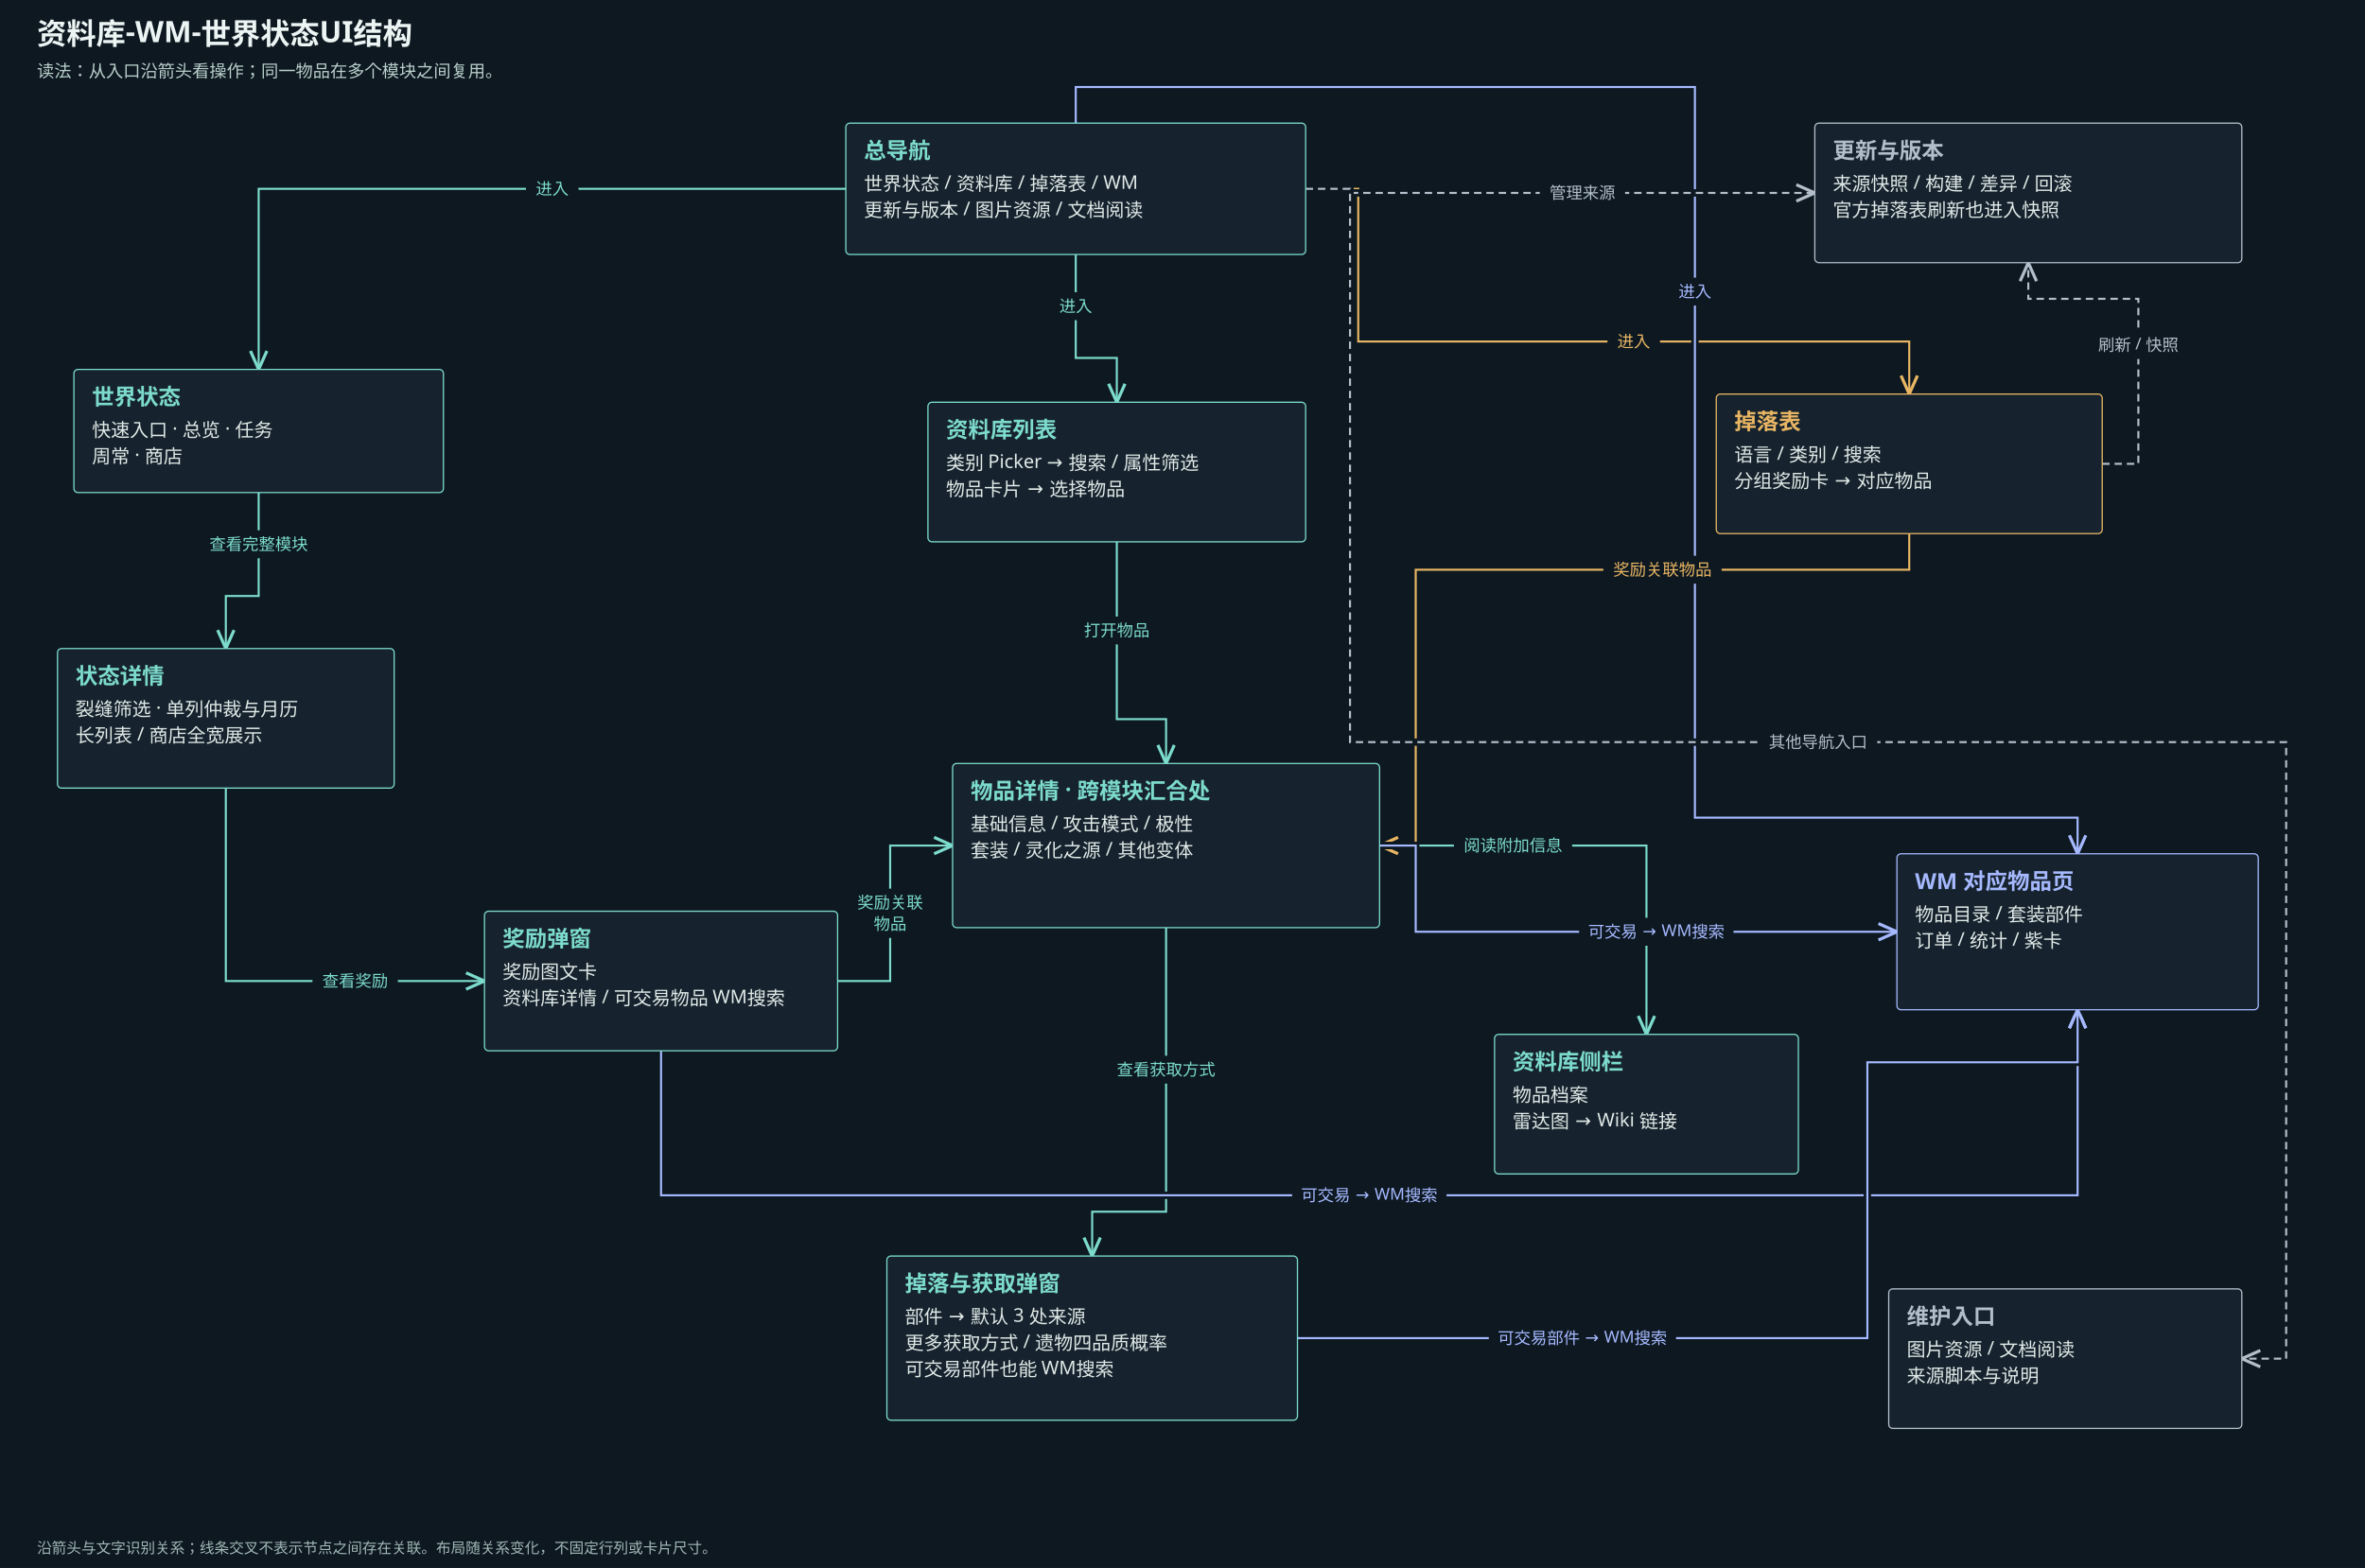
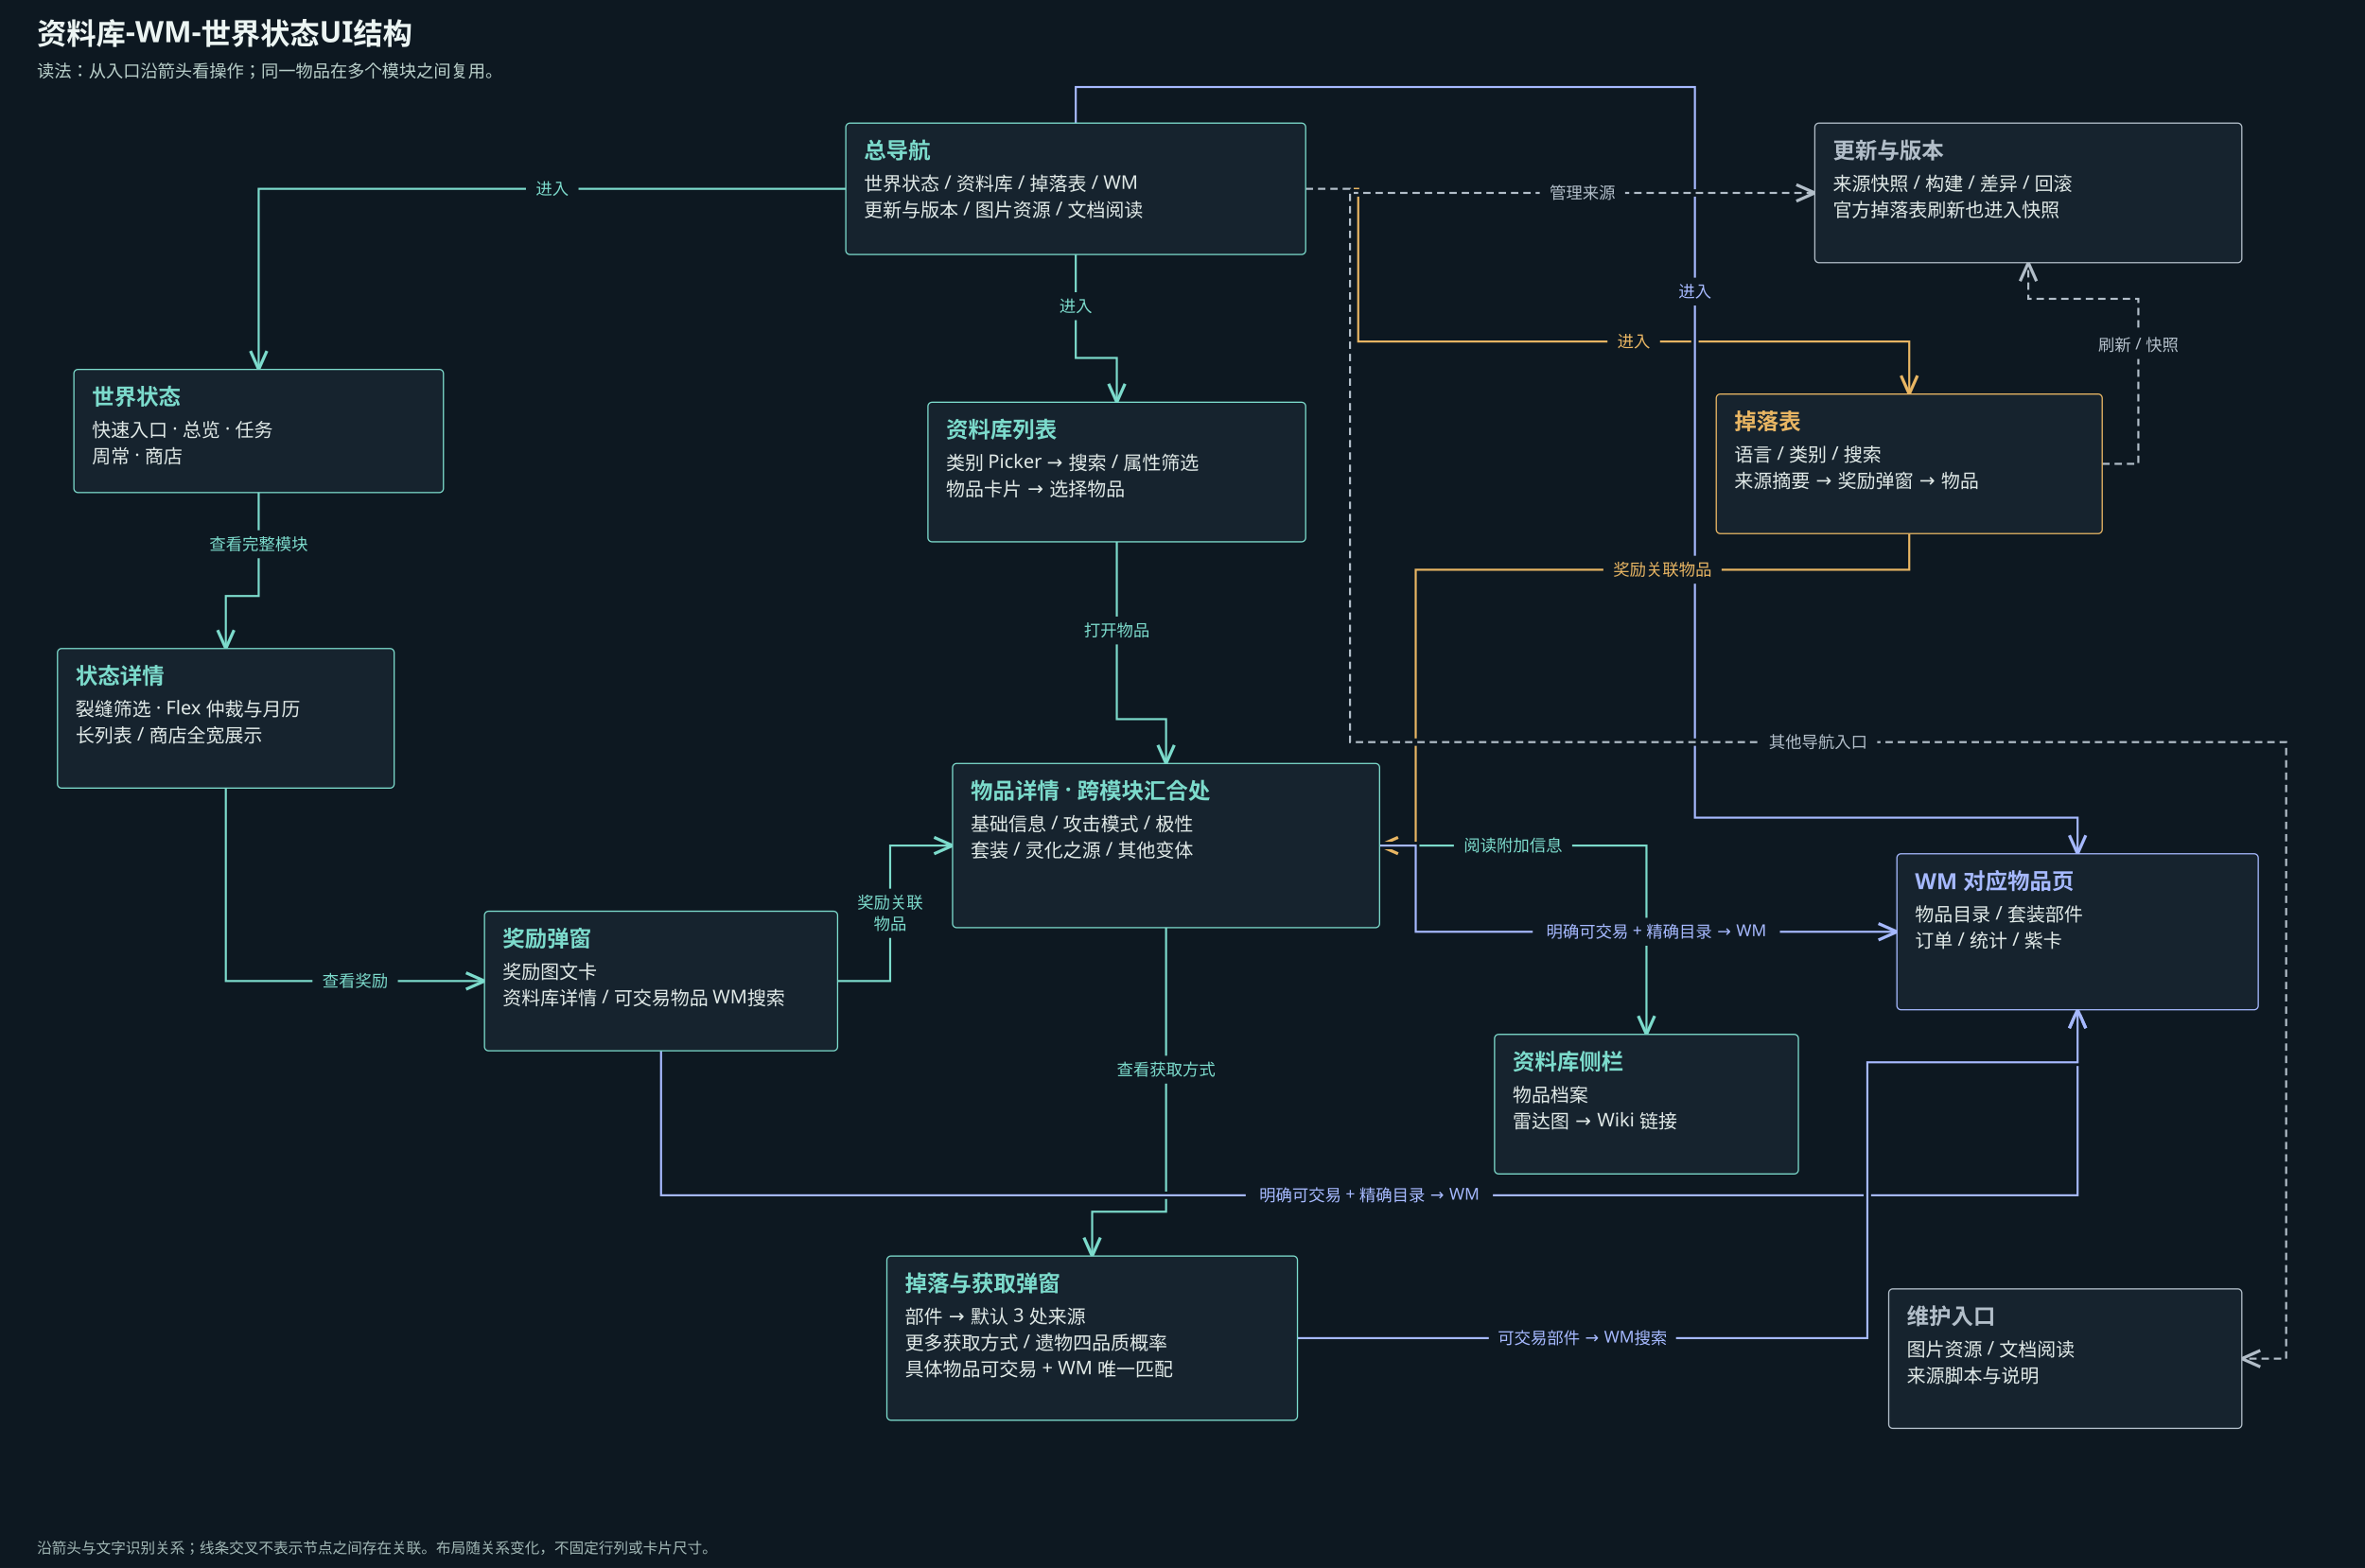
<svg xmlns="http://www.w3.org/2000/svg" width="2880" height="1910" viewBox="0 0 2880 1910">
  <defs>
    <marker id="arrow3" markerWidth="11" markerHeight="11" refX="10" refY="5" orient="auto">
      <path d="M1,1 L10,5 L1,9" fill="none" stroke="#e9b663" stroke-width="1.5" />
    </marker>
    <marker id="arrow4" markerWidth="11" markerHeight="11" refX="10" refY="5" orient="auto">
      <path d="M1,1 L10,5 L1,9" fill="none" stroke="#7cdbcc" stroke-width="1.5" />
    </marker>
    <marker id="arrow5" markerWidth="11" markerHeight="11" refX="10" refY="5" orient="auto">
      <path d="M1,1 L10,5 L1,9" fill="none" stroke="#a6b9ff" stroke-width="1.5" />
    </marker>
    <marker id="arrow6" markerWidth="11" markerHeight="11" refX="10" refY="5" orient="auto">
      <path d="M1,1 L10,5 L1,9" fill="none" stroke="#b2bec9" stroke-width="1.5" />
    </marker>
  </defs>
  <rect width="100%" height="100%" fill="#0d1821" />
  <g font-family="PingFang SC,sans-serif">
    <text x="45" y="54" font-size="36" font-weight="600" fill="#ecf5f3">资料库-WM-世界状态UI结构</text>
    <text x="45" y="94" font-size="21" fill="#b9cfca">读法：从入口沿箭头看操作；同一物品在多个模块之间复用。</text>
    <path d="M1030 230 L315 230 L315 450" fill="none" stroke="#0d1821" stroke-width="9" />
    <path d="M1030 230 L315 230 L315 450" fill="none" stroke="#7cdbcc" stroke-width="2.5" marker-end="url(#arrow4)" />
    <path d="M1310 310 L1310 436 L1360 436 L1360 490" fill="none" stroke="#0d1821" stroke-width="9" />
    <path d="M1310 310 L1310 436 L1360 436 L1360 490" fill="none" stroke="#7cdbcc" stroke-width="2.5" marker-end="url(#arrow4)" />
    <path d="M1590 230 L1654 230 L1654 416 L2325 416 L2325 480" fill="none" stroke="#0d1821" stroke-width="9" />
    <path d="M1590 230 L1654 230 L1654 416 L2325 416 L2325 480" fill="none" stroke="#e9b663" stroke-width="2.5" marker-end="url(#arrow3)" />
    <path d="M1310 150 L1310 106 L2064 106 L2064 996 L2530 996 L2530 1040" fill="none" stroke="#0d1821" stroke-width="9" />
    <path d="M1310 150 L1310 106 L2064 106 L2064 996 L2530 996 L2530 1040" fill="none" stroke="#a6b9ff" stroke-width="2.5" marker-end="url(#arrow5)" />
    <path d="M1590 230 L1644 230 L1644 235 L2210 235" fill="none" stroke="#0d1821" stroke-width="9" />
    <path d="M1590 230 L1644 230 L1644 235 L2210 235" fill="none" stroke="#b2bec9" stroke-width="2.5" marker-end="url(#arrow6)" stroke-dasharray="9 6" />
    <path d="M315 600 L315 726 L275 726 L275 790" fill="none" stroke="#0d1821" stroke-width="9" />
    <path d="M315 600 L315 726 L275 726 L275 790" fill="none" stroke="#7cdbcc" stroke-width="2.5" marker-end="url(#arrow4)" />
    <path d="M275 960 L275 1195 L590 1195" fill="none" stroke="#0d1821" stroke-width="9" />
    <path d="M275 960 L275 1195 L590 1195" fill="none" stroke="#7cdbcc" stroke-width="2.5" marker-end="url(#arrow4)" />
    <path d="M1360 660 L1360 876 L1420 876 L1420 930" fill="none" stroke="#0d1821" stroke-width="9" />
    <path d="M1360 660 L1360 876 L1420 876 L1420 930" fill="none" stroke="#7cdbcc" stroke-width="2.5" marker-end="url(#arrow4)" />
    <path d="M1020 1195 L1084 1195 L1084 1030 L1160 1030" fill="none" stroke="#0d1821" stroke-width="9" />
    <path d="M1020 1195 L1084 1195 L1084 1030 L1160 1030" fill="none" stroke="#7cdbcc" stroke-width="2.5" marker-end="url(#arrow4)" />
    <path d="M2325 650 L2325 694 L1724 694 L1724 1030 L1680 1030" fill="none" stroke="#0d1821" stroke-width="9" />
    <path d="M2325 650 L2325 694 L1724 694 L1724 1030 L1680 1030" fill="none" stroke="#e9b663" stroke-width="2.5" marker-end="url(#arrow3)" />
    <path d="M1420 1130 L1420 1476 L1330 1476 L1330 1530" fill="none" stroke="#0d1821" stroke-width="9" />
    <path d="M1420 1130 L1420 1476 L1330 1476 L1330 1530" fill="none" stroke="#7cdbcc" stroke-width="2.5" marker-end="url(#arrow4)" />
    <path d="M1680 1030 L2005 1030 L2005 1260" fill="none" stroke="#0d1821" stroke-width="9" />
    <path d="M1680 1030 L2005 1030 L2005 1260" fill="none" stroke="#7cdbcc" stroke-width="2.5" marker-end="url(#arrow4)" />
    <path d="M1680 1030 L1724 1030 L1724 1135 L2310 1135" fill="none" stroke="#0d1821" stroke-width="9" />
    <path d="M1680 1030 L1724 1030 L1724 1135 L2310 1135" fill="none" stroke="#a6b9ff" stroke-width="2.5" marker-end="url(#arrow5)" />
    <path d="M805 1280 L805 1456 L2530 1456 L2530 1230" fill="none" stroke="#0d1821" stroke-width="9" />
    <path d="M805 1280 L805 1456 L2530 1456 L2530 1230" fill="none" stroke="#a6b9ff" stroke-width="2.5" marker-end="url(#arrow5)" />
    <path d="M1580 1630 L2274 1630 L2274 1294 L2530 1294 L2530 1230" fill="none" stroke="#0d1821" stroke-width="9" />
    <path d="M1580 1630 L2274 1630 L2274 1294 L2530 1294 L2530 1230" fill="none" stroke="#a6b9ff" stroke-width="2.5" marker-end="url(#arrow5)" />
    <path d="M2560 565 L2604 565 L2604 364 L2470 364 L2470 320" fill="none" stroke="#0d1821" stroke-width="9" />
    <path d="M2560 565 L2604 565 L2604 364 L2470 364 L2470 320" fill="none" stroke="#b2bec9" stroke-width="2.5" marker-end="url(#arrow6)" stroke-dasharray="9 6" />
    <path d="M1590 230 L1644 230 L1644 904 L2784 904 L2784 1655 L2730 1655" fill="none" stroke="#0d1821" stroke-width="9" />
    <path d="M1590 230 L1644 230 L1644 904 L2784 904 L2784 1655 L2730 1655" fill="none" stroke="#b2bec9" stroke-width="2.5" marker-end="url(#arrow6)" stroke-dasharray="9 6" />
    <rect x="640.5" y="213" width="64" height="34" rx="4" fill="#0d1821" />
    <text x="672.5" y="237" text-anchor="middle" font-size="20" fill="#7cdbcc">进入</text>
    <rect x="1278" y="356" width="64" height="34" rx="4" fill="#0d1821" />
    <text x="1310" y="380" text-anchor="middle" font-size="20" fill="#7cdbcc">进入</text>
    <rect x="1957.5" y="399" width="64" height="34" rx="4" fill="#0d1821" />
    <text x="1989.5" y="423" text-anchor="middle" font-size="20" fill="#e9b663">进入</text>
    <rect x="2032" y="338.2" width="64" height="34" rx="4" fill="#0d1821" />
    <text x="2064" y="362.2" text-anchor="middle" font-size="20" fill="#a6b9ff">进入</text>
    <rect x="1875" y="218" width="104" height="34" rx="4" fill="#0d1821" />
    <text x="1927" y="242" text-anchor="middle" font-size="20" fill="#b2bec9">管理来源</text>
    <rect x="243" y="646" width="144" height="34" rx="4" fill="#0d1821" />
    <text x="315" y="670" text-anchor="middle" font-size="20" fill="#7cdbcc">查看完整模块</text>
    <rect x="380.5" y="1178" width="104" height="34" rx="4" fill="#0d1821" />
    <text x="432.5" y="1202" text-anchor="middle" font-size="20" fill="#7cdbcc">查看奖励</text>
    <rect x="1308" y="751" width="104" height="34" rx="4" fill="#0d1821" />
    <text x="1360" y="775" text-anchor="middle" font-size="20" fill="#7cdbcc">打开物品</text>
    <rect x="1032" y="1082.5" width="104" height="60" rx="4" fill="#0d1821" />
    <text x="1084" y="1106.5" text-anchor="middle" font-size="20" fill="#7cdbcc">奖励关联</text>
    <text x="1084" y="1132.5" text-anchor="middle" font-size="20" fill="#7cdbcc">物品</text>
    <rect x="1952.5" y="677" width="144" height="34" rx="4" fill="#0d1821" />
    <text x="2024.5" y="701" text-anchor="middle" font-size="20" fill="#e9b663">奖励关联物品</text>
    <rect x="1348" y="1286" width="144" height="34" rx="4" fill="#0d1821" />
    <text x="1420" y="1310" text-anchor="middle" font-size="20" fill="#7cdbcc">查看获取方式</text>
    <rect x="1770.5" y="1013" width="144" height="34" rx="4" fill="#0d1821" />
    <text x="1842.5" y="1037" text-anchor="middle" font-size="20" fill="#7cdbcc">阅读附加信息</text>
-     <rect x="1923" y="1118" width="188" height="34" rx="4" fill="#0d1821" />
-     <text x="2017" y="1142" text-anchor="middle" font-size="20" fill="#a6b9ff">可交易 → WM搜索</text>
-     <rect x="1573.5" y="1439" width="188" height="34" rx="4" fill="#0d1821" />
-     <text x="1667.5" y="1463" text-anchor="middle" font-size="20" fill="#a6b9ff">可交易 → WM搜索</text>
+     <rect x="1866.5" y="1118" width="301" height="34" rx="4" fill="#0d1821" />
+     <text x="2017" y="1142" text-anchor="middle" font-size="20" fill="#a6b9ff">明确可交易 + 精确目录 → WM</text>
+     <rect x="1517" y="1439" width="301" height="34" rx="4" fill="#0d1821" />
+     <text x="1667.5" y="1463" text-anchor="middle" font-size="20" fill="#a6b9ff">明确可交易 + 精确目录 → WM</text>
    <rect x="1813" y="1613" width="228" height="34" rx="4" fill="#0d1821" />
    <text x="1927" y="1637" text-anchor="middle" font-size="20" fill="#a6b9ff">可交易部件 → WM搜索</text>
    <rect x="2535.5" y="403.28" width="137" height="34" rx="4" fill="#0d1821" />
    <text x="2604" y="427.28" text-anchor="middle" font-size="20" fill="#b2bec9">刷新 / 快照</text>
    <rect x="2142" y="887" width="144" height="34" rx="4" fill="#0d1821" />
    <text x="2214" y="911" text-anchor="middle" font-size="20" fill="#b2bec9">其他导航入口</text>
    <rect x="1030" y="150" width="560" height="160" rx="5" fill="#16232e" stroke="#7cdbcc" stroke-width="1.5" />
    <text x="1052" y="193" font-size="27" font-weight="600" fill="#7cdbcc">总导航</text>
    <text x="1052" y="232" font-size="23" fill="#e0e9e7">世界状态 / 资料库 / 掉落表 / WM</text>
    <text x="1052" y="264" font-size="23" fill="#e0e9e7">更新与版本 / 图片资源 / 文档阅读</text>
    <rect x="90" y="450" width="450" height="150" rx="5" fill="#16232e" stroke="#7cdbcc" stroke-width="1.5" />
    <text x="112" y="493" font-size="27" font-weight="600" fill="#7cdbcc">世界状态</text>
    <text x="112" y="532" font-size="23" fill="#e0e9e7">快速入口 · 总览 · 任务</text>
    <text x="112" y="564" font-size="23" fill="#e0e9e7">周常 · 商店</text>
    <rect x="70" y="790" width="410" height="170" rx="5" fill="#16232e" stroke="#7cdbcc" stroke-width="1.5" />
    <text x="92" y="833" font-size="27" font-weight="600" fill="#7cdbcc">状态详情</text>
-     <text x="92" y="872" font-size="23" fill="#e0e9e7">裂缝筛选 · 单列仲裁与月历</text>
+     <text x="92" y="872" font-size="23" fill="#e0e9e7">裂缝筛选 · Flex 仲裁与月历</text>
    <text x="92" y="904" font-size="23" fill="#e0e9e7">长列表 / 商店全宽展示</text>
    <rect x="590" y="1110" width="430" height="170" rx="5" fill="#16232e" stroke="#7cdbcc" stroke-width="1.5" />
    <text x="612" y="1153" font-size="27" font-weight="600" fill="#7cdbcc">奖励弹窗</text>
    <text x="612" y="1192" font-size="23" fill="#e0e9e7">奖励图文卡</text>
    <text x="612" y="1224" font-size="23" fill="#e0e9e7">资料库详情 / 可交易物品 WM搜索</text>
    <rect x="1130" y="490" width="460" height="170" rx="5" fill="#16232e" stroke="#7cdbcc" stroke-width="1.5" />
    <text x="1152" y="533" font-size="27" font-weight="600" fill="#7cdbcc">资料库列表</text>
    <text x="1152" y="572" font-size="23" fill="#e0e9e7">类别 Picker → 搜索 / 属性筛选</text>
    <text x="1152" y="604" font-size="23" fill="#e0e9e7">物品卡片 → 选择物品</text>
    <rect x="1160" y="930" width="520" height="200" rx="5" fill="#16232e" stroke="#7cdbcc" stroke-width="1.5" />
    <text x="1182" y="973" font-size="27" font-weight="600" fill="#7cdbcc">物品详情 · 跨模块汇合处</text>
    <text x="1182" y="1012" font-size="23" fill="#e0e9e7">基础信息 / 攻击模式 / 极性</text>
    <text x="1182" y="1044" font-size="23" fill="#e0e9e7">套装 / 灵化之源 / 其他变体</text>
    <rect x="1080" y="1530" width="500" height="200" rx="5" fill="#16232e" stroke="#7cdbcc" stroke-width="1.5" />
    <text x="1102" y="1573" font-size="27" font-weight="600" fill="#7cdbcc">掉落与获取弹窗</text>
    <text x="1102" y="1612" font-size="23" fill="#e0e9e7">部件 → 默认 3 处来源</text>
    <text x="1102" y="1644" font-size="23" fill="#e0e9e7">更多获取方式 / 遗物四品质概率</text>
-     <text x="1102" y="1676" font-size="23" fill="#e0e9e7">可交易部件也能 WM搜索</text>
+     <text x="1102" y="1676" font-size="23" fill="#e0e9e7">具体物品可交易 + WM 唯一匹配</text>
    <rect x="1820" y="1260" width="370" height="170" rx="5" fill="#16232e" stroke="#7cdbcc" stroke-width="1.5" />
    <text x="1842" y="1303" font-size="27" font-weight="600" fill="#7cdbcc">资料库侧栏</text>
    <text x="1842" y="1342" font-size="23" fill="#e0e9e7">物品档案</text>
    <text x="1842" y="1374" font-size="23" fill="#e0e9e7">雷达图 → Wiki 链接</text>
    <rect x="2310" y="1040" width="440" height="190" rx="5" fill="#16232e" stroke="#a6b9ff" stroke-width="1.5" />
    <text x="2332" y="1083" font-size="27" font-weight="600" fill="#a6b9ff">WM 对应物品页</text>
    <text x="2332" y="1122" font-size="23" fill="#e0e9e7">物品目录 / 套装部件</text>
    <text x="2332" y="1154" font-size="23" fill="#e0e9e7">订单 / 统计 / 紫卡</text>
    <rect x="2090" y="480" width="470" height="170" rx="5" fill="#16232e" stroke="#e9b663" stroke-width="1.5" />
    <text x="2112" y="523" font-size="27" font-weight="600" fill="#e9b663">掉落表</text>
    <text x="2112" y="562" font-size="23" fill="#e0e9e7">语言 / 类别 / 搜索</text>
-     <text x="2112" y="594" font-size="23" fill="#e0e9e7">分组奖励卡 → 对应物品</text>
+     <text x="2112" y="594" font-size="23" fill="#e0e9e7">来源摘要 → 奖励弹窗 → 物品</text>
    <rect x="2210" y="150" width="520" height="170" rx="5" fill="#16232e" stroke="#b2bec9" stroke-width="1.5" />
    <text x="2232" y="193" font-size="27" font-weight="600" fill="#b2bec9">更新与版本</text>
    <text x="2232" y="232" font-size="23" fill="#e0e9e7">来源快照 / 构建 / 差异 / 回滚</text>
    <text x="2232" y="264" font-size="23" fill="#e0e9e7">官方掉落表刷新也进入快照</text>
    <rect x="2300" y="1570" width="430" height="170" rx="5" fill="#16232e" stroke="#b2bec9" stroke-width="1.5" />
    <text x="2322" y="1613" font-size="27" font-weight="600" fill="#b2bec9">维护入口</text>
    <text x="2322" y="1652" font-size="23" fill="#e0e9e7">图片资源 / 文档阅读</text>
    <text x="2322" y="1684" font-size="23" fill="#e0e9e7">来源脚本与说明</text>
    <text x="45" y="1892" font-size="18" fill="#a2b8b6">沿箭头与文字识别关系；线条交叉不表示节点之间存在关联。布局随关系变化，不固定行列或卡片尺寸。</text>
  </g>
</svg>
